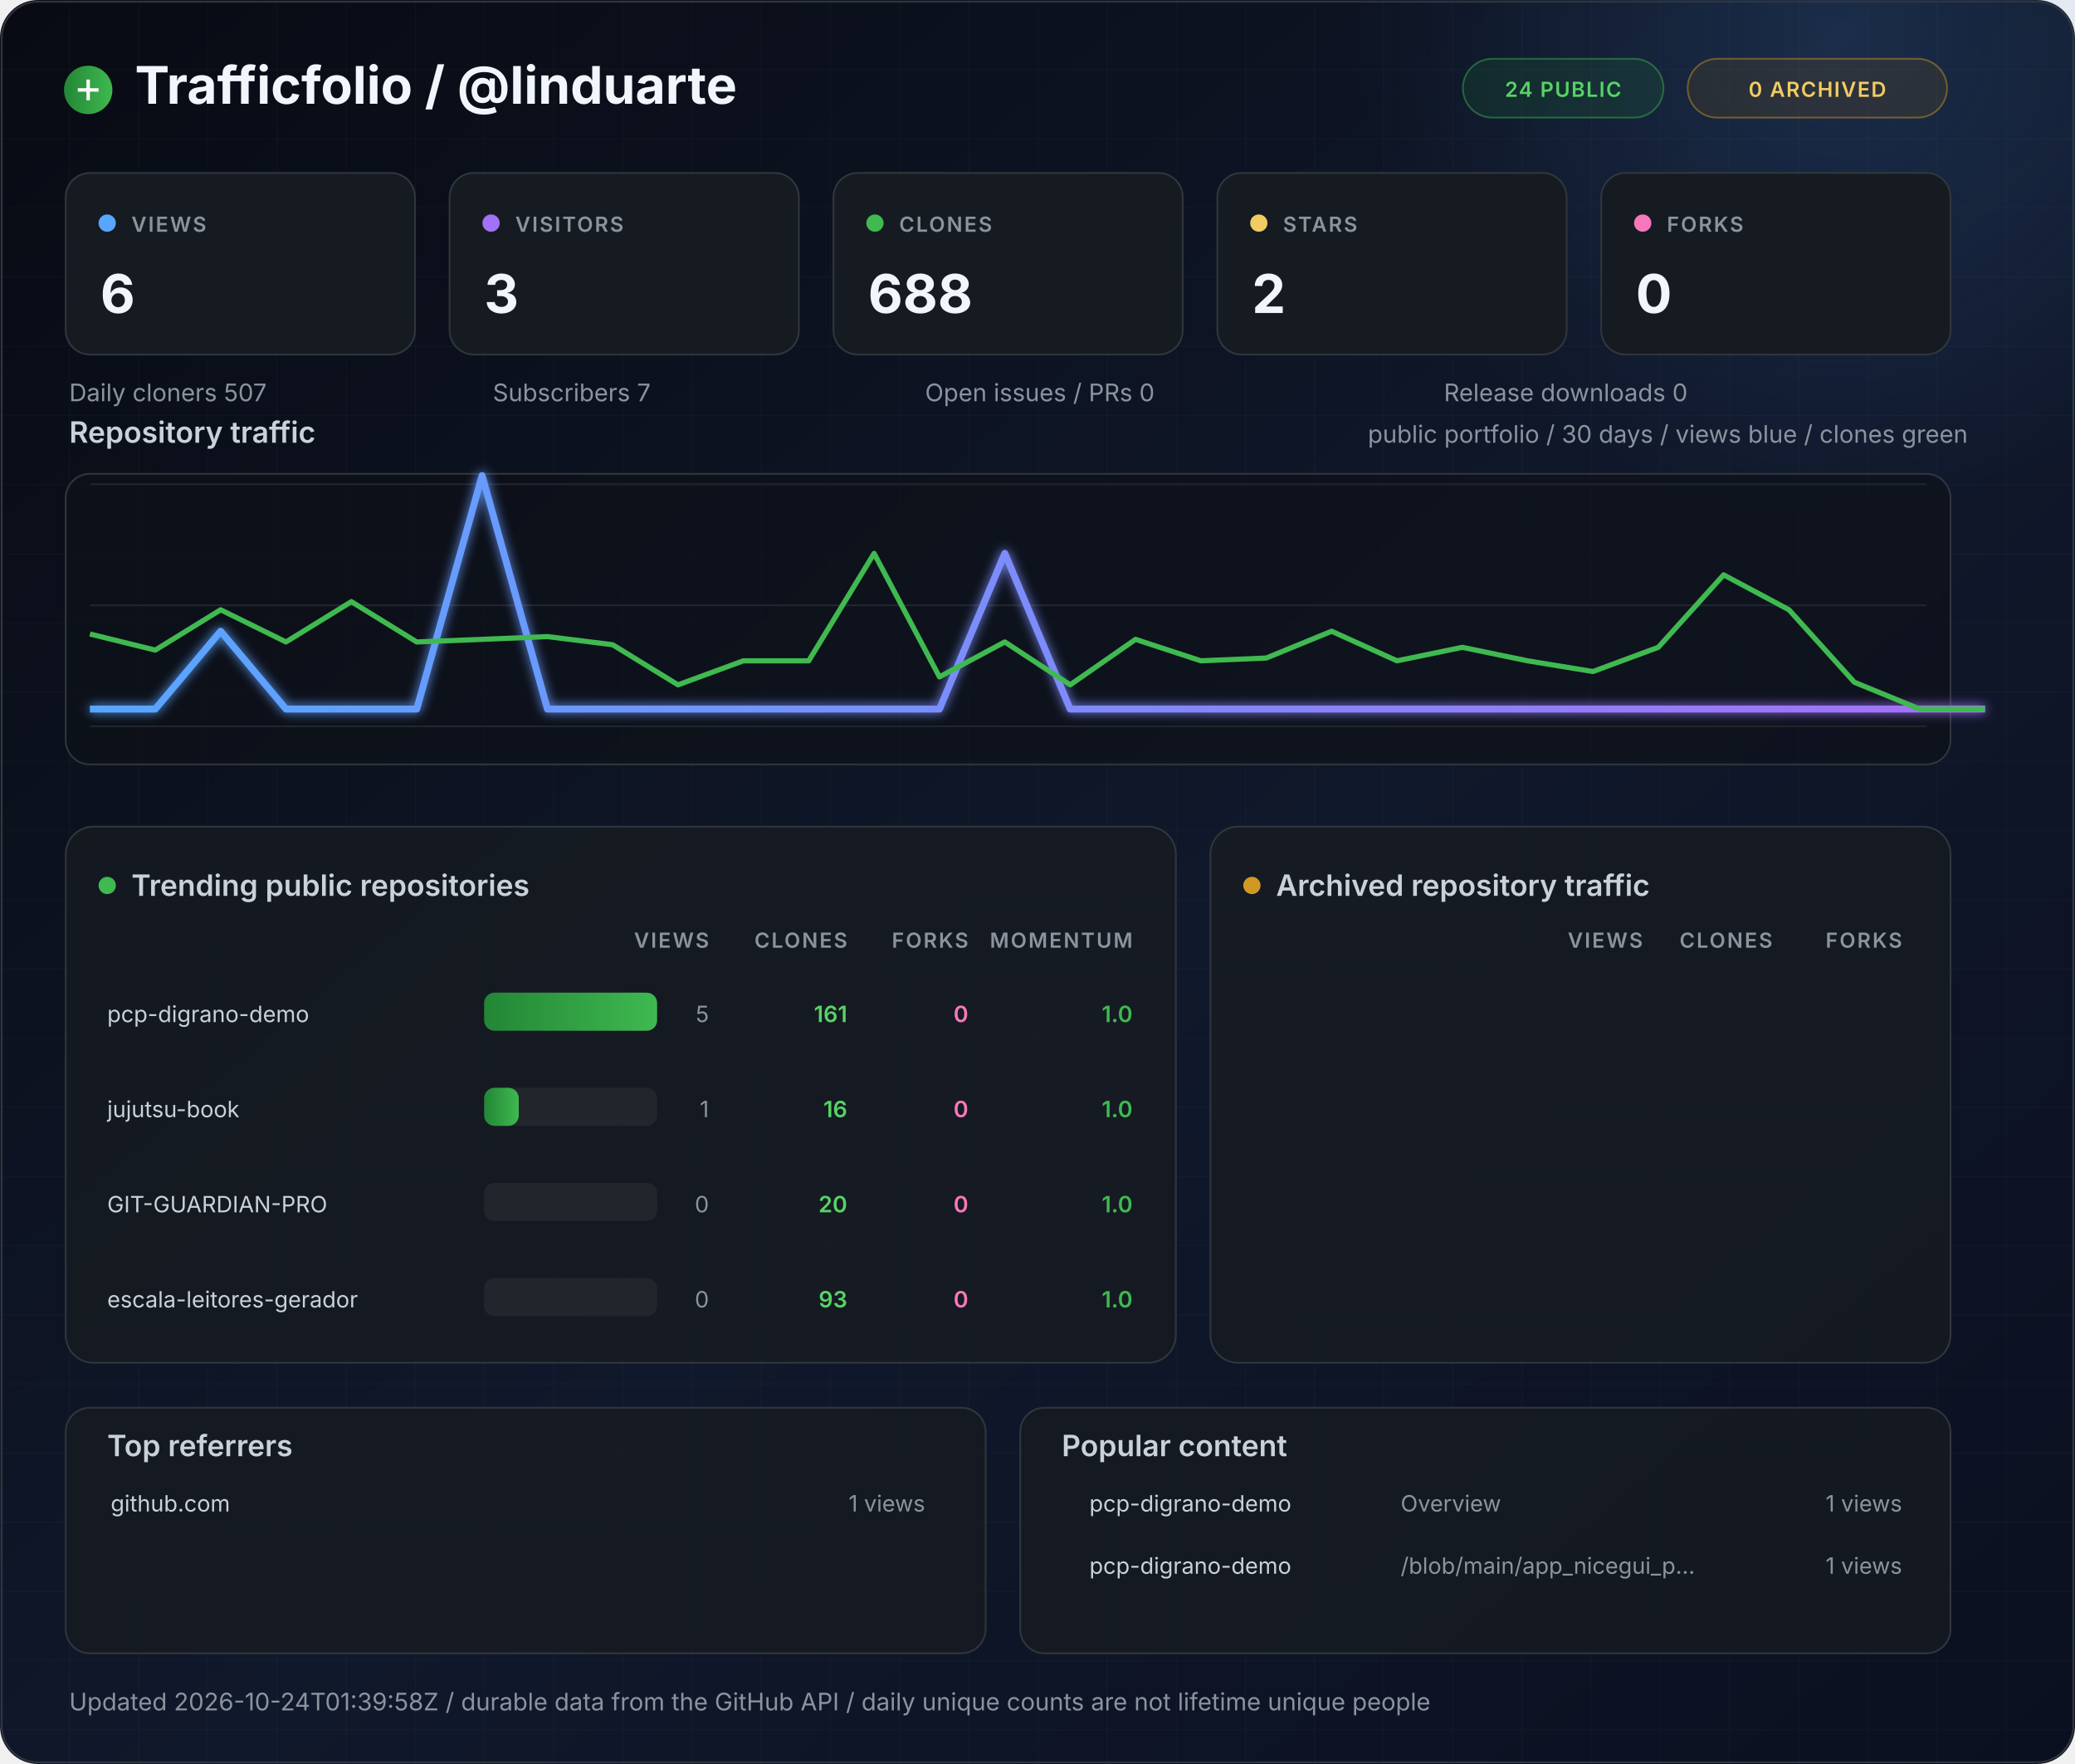
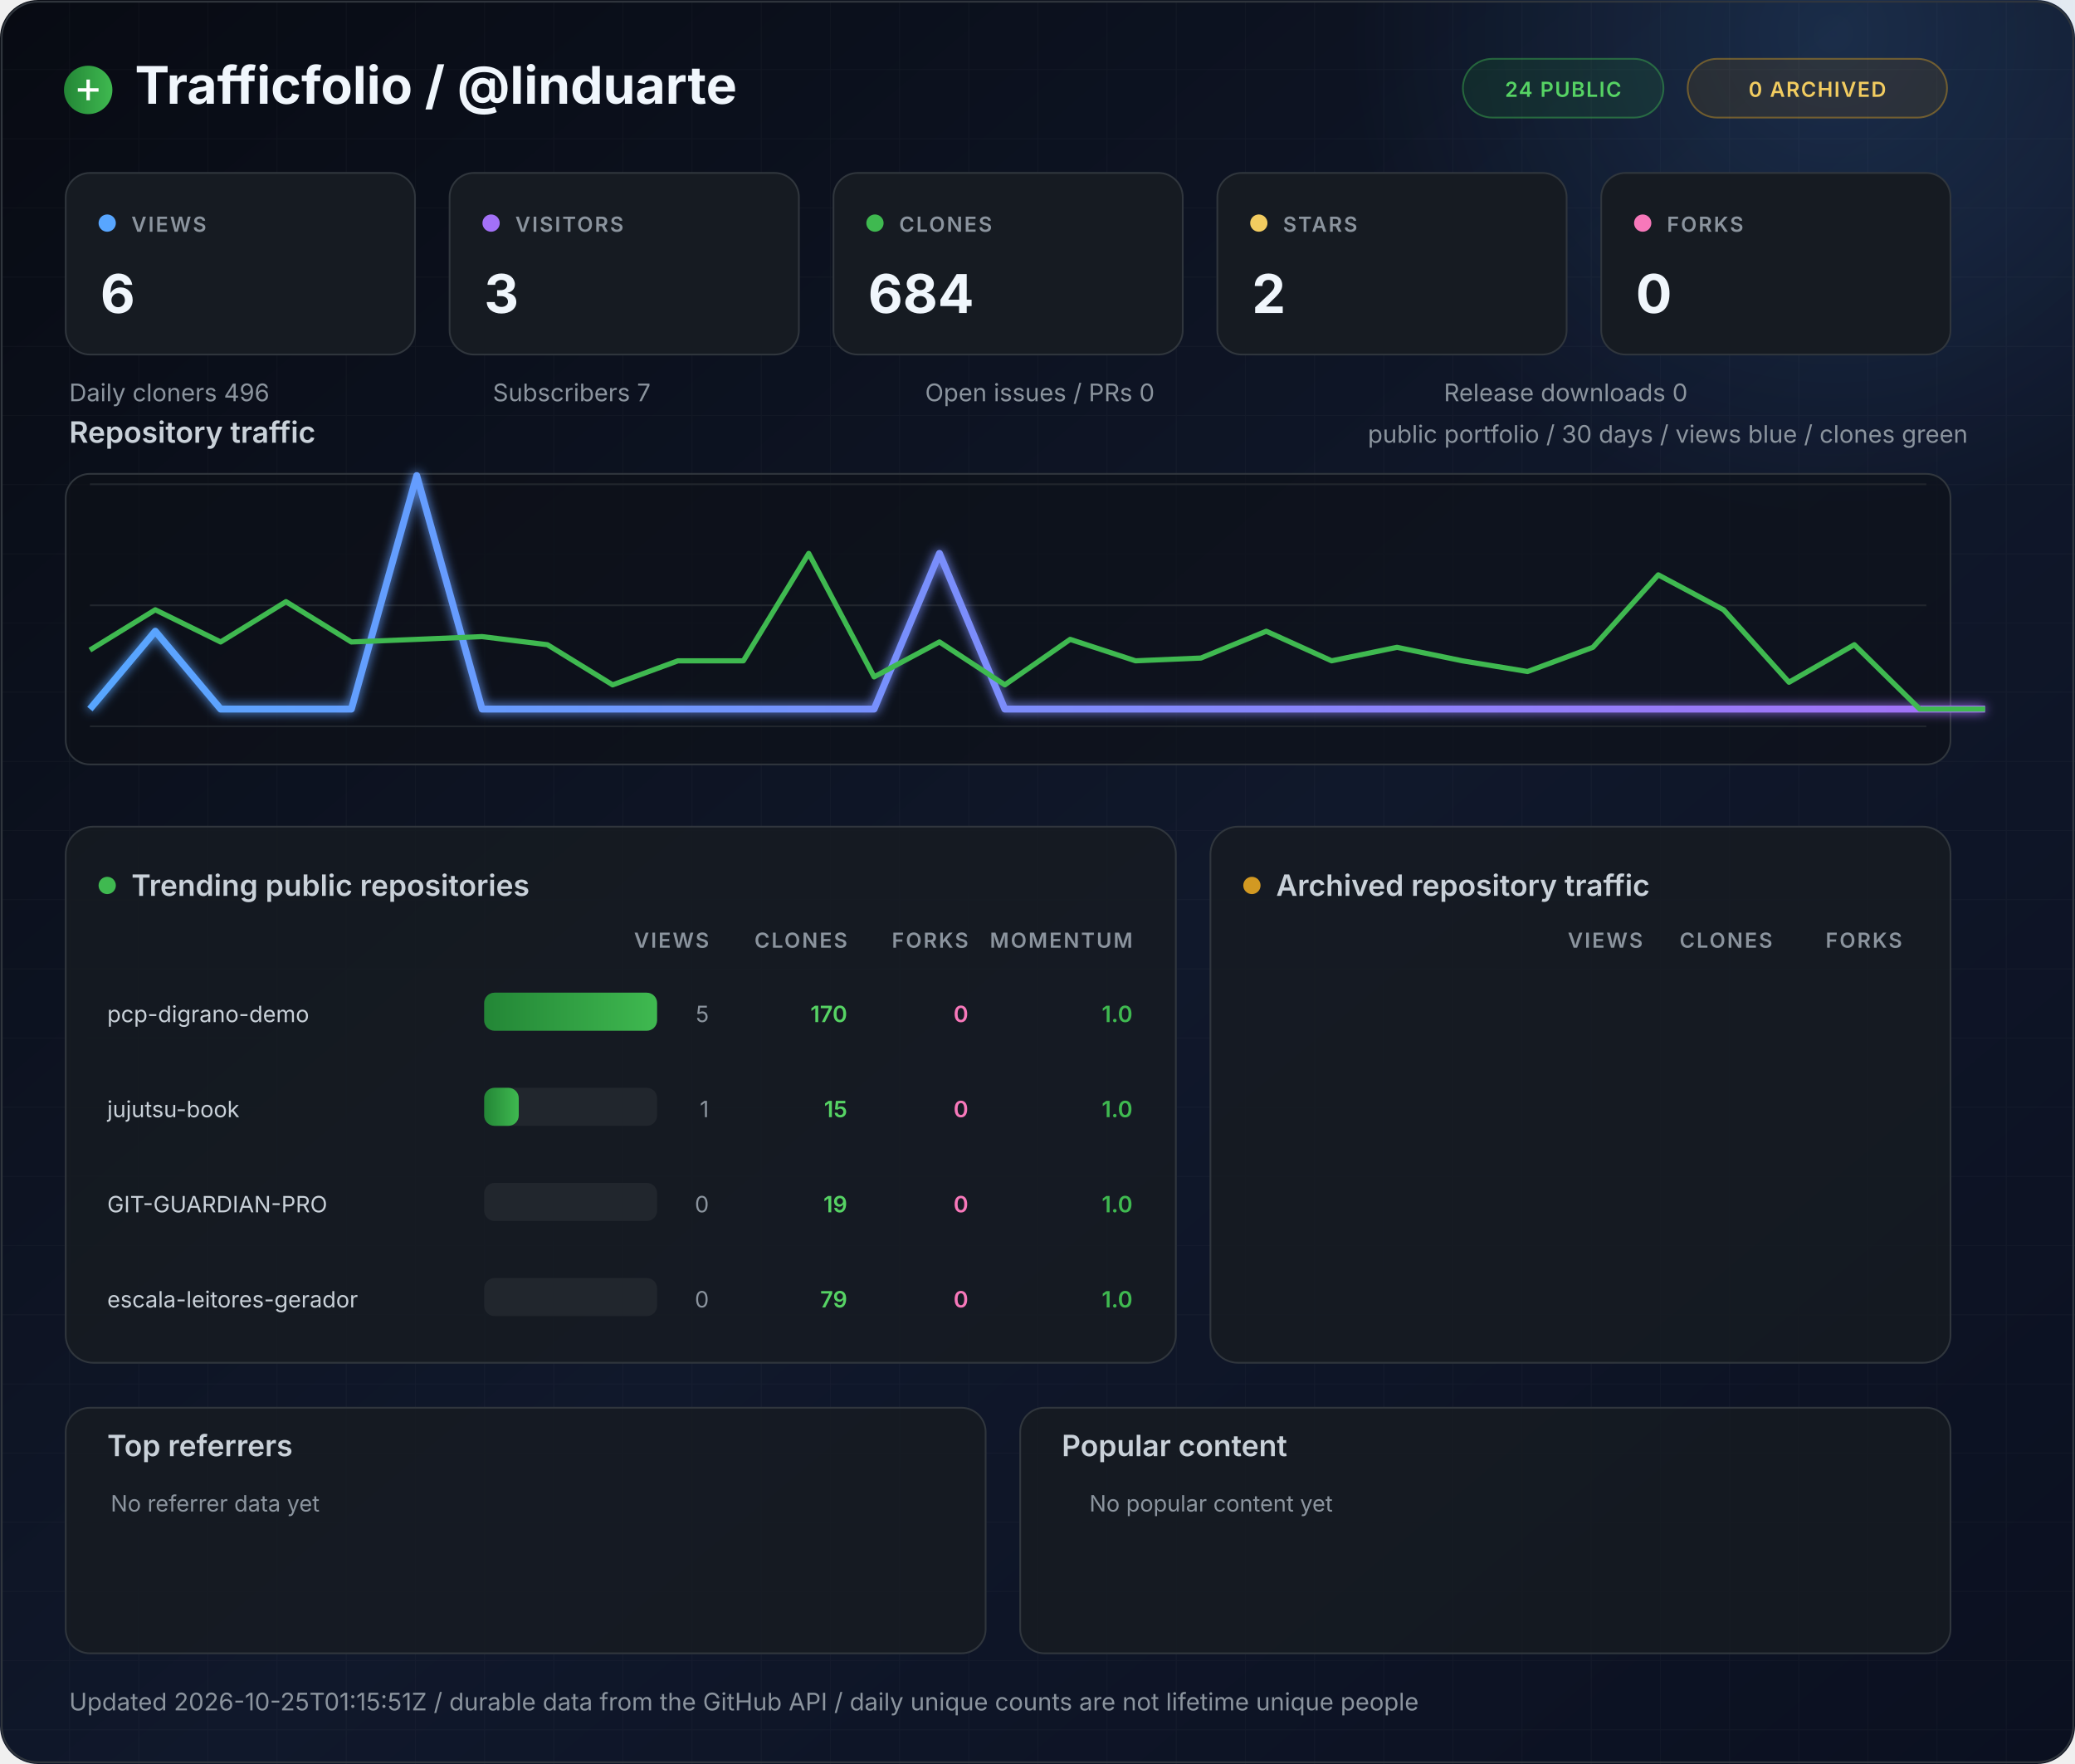
<svg xmlns="http://www.w3.org/2000/svg" width="1200" height="1020" viewBox="0 0 1200 1020" role="img" aria-label="Trafficfolio GitHub analytics dashboard for linduarte">
  <defs>
    <linearGradient id="bg" x1="0" y1="0" x2="1" y2="1">
      <stop stop-color="#080b13" />
      <stop offset=".55" stop-color="#10182b" />
      <stop offset="1" stop-color="#0b1020" />
    </linearGradient>
    <linearGradient id="line" x1="0" y1="0" x2="1" y2="0">
      <stop stop-color="#58a6ff" />
      <stop offset="1" stop-color="#a371f7" />
    </linearGradient>
    <linearGradient id="bar" x1="0" y1="0" x2="1" y2="0">
      <stop stop-color="#238636" />
      <stop offset="1" stop-color="#3fb950" />
    </linearGradient>
    <linearGradient id="archiveBar" x1="0" y1="0" x2="1" y2="0">
      <stop stop-color="#9e6a03" />
      <stop offset="1" stop-color="#f2cc60" />
    </linearGradient>
    <radialGradient id="ambient">
      <stop stop-color="#58a6ff" stop-opacity=".16" />
      <stop offset="1" stop-color="#58a6ff" stop-opacity="0" />
    </radialGradient>
    <pattern id="grid" width="40" height="40" patternUnits="userSpaceOnUse">
      <path d="M40 0H0V40" fill="none" stroke="#ffffff" stroke-opacity=".025" />
    </pattern>
    <filter id="glow">
      <feGaussianBlur stdDeviation="3" result="b" />
      <feMerge>
        <feMergeNode in="b" />
        <feMergeNode in="SourceGraphic" />
      </feMerge>
    </filter>
    <style>
    .title{font:750 30px -apple-system,BlinkMacSystemFont,"Segoe UI",sans-serif;fill:#f0f6fc}
    .subtitle{font:14px -apple-system,BlinkMacSystemFont,"Segoe UI",sans-serif;fill:#8b949e}
    .label{font:600 12px -apple-system,BlinkMacSystemFont,"Segoe UI",sans-serif;fill:#8b949e;letter-spacing:1px}
    .metric{font:700 31px -apple-system,BlinkMacSystemFont,"Segoe UI",sans-serif;fill:#f0f6fc}
    .section{font:600 17px -apple-system,BlinkMacSystemFont,"Segoe UI",sans-serif;fill:#c9d1d9}
    .repo,.value,.trend,.archive,.clone,.fork{font:13px -apple-system,BlinkMacSystemFont,"Segoe UI",sans-serif;fill:#c9d1d9}
    .value{fill:#8b949e} .trend{fill:#3fb950;font-weight:600} .archive{fill:#d29922}
    .clone{fill:#56d364;font-weight:600} .fork{fill:#f778ba;font-weight:600}
    .pill{font:600 12px -apple-system,BlinkMacSystemFont,"Segoe UI",sans-serif;letter-spacing:.7px}
  </style>
  </defs>
  <rect width="1200" height="1020" rx="22" fill="url(#bg)" />
  <rect width="1200" height="1020" rx="22" fill="url(#grid)" />
  <circle cx="1060" cy="20" r="280" fill="url(#ambient)" />
  <rect x="1" y="1" width="1198" height="1018" rx="21" fill="none" stroke="#30363d" />
  <circle cx="51" cy="52" r="14" fill="url(#bar)" />
  <path d="M45 52h12M51 46v12" stroke="#fff" stroke-width="2" />
  <text x="78" y="60" class="title">Trafficfolio / @linduarte</text>
  <rect x="846" y="34" width="116" height="34" rx="17" fill="#238636" fill-opacity=".16" stroke="#3fb950" stroke-opacity=".45" />
  <text x="904" y="56" text-anchor="middle" class="pill" fill="#56d364">24 PUBLIC</text>
  <rect x="976" y="34" width="150" height="34" rx="17" fill="#9e6a03" fill-opacity=".14" stroke="#d29922" stroke-opacity=".45" />
  <text x="1051" y="56" text-anchor="middle" class="pill" fill="#f2cc60">0 ARCHIVED</text>
  <rect x="38" y="100" width="202" height="105" rx="14" fill="#161b22" stroke="#30363d" />
  <circle cx="62" cy="129" r="5" fill="#58a6ff" />
  <text x="76" y="134" class="label">VIEWS</text>
  <text x="58" y="181" class="metric">6</text>
  <rect x="260" y="100" width="202" height="105" rx="14" fill="#161b22" stroke="#30363d" />
  <circle cx="284" cy="129" r="5" fill="#a371f7" />
  <text x="298" y="134" class="label">VISITORS</text>
  <text x="280" y="181" class="metric">3</text>
  <rect x="482" y="100" width="202" height="105" rx="14" fill="#161b22" stroke="#30363d" />
  <circle cx="506" cy="129" r="5" fill="#3fb950" />
  <text x="520" y="134" class="label">CLONES</text>
-   <text x="502" y="181" class="metric">688</text>
+   <text x="502" y="181" class="metric">684</text>
  <rect x="704" y="100" width="202" height="105" rx="14" fill="#161b22" stroke="#30363d" />
  <circle cx="728" cy="129" r="5" fill="#f2cc60" />
  <text x="742" y="134" class="label">STARS</text>
  <text x="724" y="181" class="metric">2</text>
  <rect x="926" y="100" width="202" height="105" rx="14" fill="#161b22" stroke="#30363d" />
  <circle cx="950" cy="129" r="5" fill="#f778ba" />
  <text x="964" y="134" class="label">FORKS</text>
  <text x="946" y="181" class="metric">0</text>
-   <text x="40" y="232" class="subtitle">Daily cloners 507</text>
+   <text x="40" y="232" class="subtitle">Daily cloners 496</text>
  <text x="285" y="232" class="subtitle">Subscribers 7</text>
  <text x="535" y="232" class="subtitle">Open issues / PRs 0</text>
  <text x="835" y="232" class="subtitle">Release downloads 0</text>
  <text x="40" y="256" class="section">Repository traffic</text>
  <text x="1138" y="256" text-anchor="end" class="subtitle">public portfolio / 30 days / views blue / clones green</text>
  <rect x="38" y="274" width="1090" height="168" rx="14" fill="#0d1117" fill-opacity=".62" stroke="#30363d" />
  <line x1="52" y1="420" x2="1114" y2="420" stroke="#21262d" />
  <line x1="52" y1="350" x2="1114" y2="350" stroke="#21262d" />
  <line x1="52" y1="280" x2="1114" y2="280" stroke="#21262d" />
-   <polyline points="52.0,410.0 89.8,410.0 127.6,365.0 165.4,410.0 203.2,410.0 241.0,410.0 278.8,275.0 316.6,410.0 354.3,410.0 392.1,410.0 429.9,410.0 467.7,410.0 505.5,410.0 543.3,410.0 581.1,320.0 618.9,410.0 656.7,410.0 694.5,410.0 732.3,410.0 770.1,410.0 807.9,410.0 845.7,410.0 883.4,410.0 921.2,410.0 959.0,410.0 996.8,410.0 1034.6,410.0 1072.4,410.0 1110.2,410.0 1148.0,410.0" fill="none" stroke="url(#line)" stroke-width="4" stroke-linejoin="round" filter="url(#glow)" />
-   <polyline points="52.0,366.6 89.8,375.9 127.6,352.6 165.4,371.2 203.2,347.9 241.0,371.2 278.8,369.7 316.6,368.1 354.3,372.8 392.1,396.0 429.9,382.1 467.7,382.1 505.5,320.0 543.3,391.4 581.1,371.2 618.9,396.0 656.7,369.7 694.5,382.1 732.3,380.5 770.1,365.0 807.9,382.1 845.7,374.3 883.4,382.1 921.2,388.3 959.0,374.3 996.8,332.4 1034.6,352.6 1072.4,394.5 1110.2,410.0 1148.0,410.0" fill="none" stroke="#3fb950" stroke-width="3" stroke-linejoin="round" />
+   <polyline points="52.0,410.0 89.8,365.0 127.6,410.0 165.4,410.0 203.2,410.0 241.0,275.0 278.8,410.0 316.6,410.0 354.3,410.0 392.1,410.0 429.9,410.0 467.7,410.0 505.5,410.0 543.3,320.0 581.1,410.0 618.9,410.0 656.7,410.0 694.5,410.0 732.3,410.0 770.1,410.0 807.9,410.0 845.7,410.0 883.4,410.0 921.2,410.0 959.0,410.0 996.8,410.0 1034.6,410.0 1072.4,410.0 1110.2,410.0 1148.0,410.0" fill="none" stroke="url(#line)" stroke-width="4" stroke-linejoin="round" filter="url(#glow)" />
+   <polyline points="52.0,375.9 89.8,352.6 127.6,371.2 165.4,347.9 203.2,371.2 241.0,369.7 278.8,368.1 316.6,372.8 354.3,396.0 392.1,382.1 429.9,382.1 467.7,320.0 505.5,391.4 543.3,371.2 581.1,396.0 618.9,369.7 656.7,382.1 694.5,380.5 732.3,365.0 770.1,382.1 807.9,374.3 845.7,382.1 883.4,388.3 921.2,374.3 959.0,332.4 996.8,352.6 1034.6,394.5 1072.4,372.8 1110.2,410.0 1148.0,410.0" fill="none" stroke="#3fb950" stroke-width="3" stroke-linejoin="round" />
  <rect x="38" y="478" width="642" height="310" rx="16" fill="#161b22" fill-opacity=".82" stroke="#30363d" />
  <circle cx="62" cy="512" r="5" fill="#3fb950" />
  <text x="76" y="518" class="section">Trending public repositories</text>
  <text x="410" y="548" text-anchor="end" class="label">VIEWS</text>
  <text x="490" y="548" text-anchor="end" class="label">CLONES</text>
  <text x="560" y="548" text-anchor="end" class="label">FORKS</text>
  <text x="655" y="548" text-anchor="end" class="label">MOMENTUM</text>
  <text x="62" y="591" class="repo">pcp-digrano-demo</text>
  <rect x="280" y="574" width="100" height="22" rx="6" fill="#21262d" />
  <rect x="280" y="574" width="100" height="22" rx="6" fill="url(#bar)" />
  <text x="410" y="591" text-anchor="end" class="value">5</text>
-   <text x="490" y="591" text-anchor="end" class="clone">161</text>
+   <text x="490" y="591" text-anchor="end" class="clone">170</text>
  <text x="560" y="591" text-anchor="end" class="fork">0</text>
  <text x="655" y="591" text-anchor="end" class="trend">1.0</text>
  <text x="62" y="646" class="repo">jujutsu-book</text>
  <rect x="280" y="629" width="100" height="22" rx="6" fill="#21262d" />
  <rect x="280" y="629" width="20" height="22" rx="6" fill="url(#bar)" />
  <text x="410" y="646" text-anchor="end" class="value">1</text>
-   <text x="490" y="646" text-anchor="end" class="clone">16</text>
+   <text x="490" y="646" text-anchor="end" class="clone">15</text>
  <text x="560" y="646" text-anchor="end" class="fork">0</text>
  <text x="655" y="646" text-anchor="end" class="trend">1.0</text>
  <text x="62" y="701" class="repo">GIT-GUARDIAN-PRO</text>
  <rect x="280" y="684" width="100" height="22" rx="6" fill="#21262d" />
  <rect x="280" y="684" width="0" height="22" rx="6" fill="url(#bar)" />
  <text x="410" y="701" text-anchor="end" class="value">0</text>
-   <text x="490" y="701" text-anchor="end" class="clone">20</text>
+   <text x="490" y="701" text-anchor="end" class="clone">19</text>
  <text x="560" y="701" text-anchor="end" class="fork">0</text>
  <text x="655" y="701" text-anchor="end" class="trend">1.0</text>
  <text x="62" y="756" class="repo">escala-leitores-gerador</text>
  <rect x="280" y="739" width="100" height="22" rx="6" fill="#21262d" />
  <rect x="280" y="739" width="0" height="22" rx="6" fill="url(#bar)" />
  <text x="410" y="756" text-anchor="end" class="value">0</text>
-   <text x="490" y="756" text-anchor="end" class="clone">93</text>
+   <text x="490" y="756" text-anchor="end" class="clone">79</text>
  <text x="560" y="756" text-anchor="end" class="fork">0</text>
  <text x="655" y="756" text-anchor="end" class="trend">1.0</text>
  <rect x="700" y="478" width="428" height="310" rx="16" fill="#161b22" fill-opacity=".82" stroke="#30363d" />
  <circle cx="724" cy="512" r="5" fill="#d29922" />
  <text x="738" y="518" class="section">Archived repository traffic</text>
  <text x="950" y="548" text-anchor="end" class="label">VIEWS</text>
  <text x="1025" y="548" text-anchor="end" class="label">CLONES</text>
  <text x="1100" y="548" text-anchor="end" class="label">FORKS</text>
  <rect x="38" y="814" width="532" height="142" rx="14" fill="#161b22" fill-opacity=".82" stroke="#30363d" />
  <text x="62" y="842" class="section">Top referrers</text>
-   <text x="64" y="874" class="repo">github.com</text>
-   <text x="535" y="874" text-anchor="end" class="value">1 views</text>
+   <text x="64" y="874" class="value">No referrer data yet</text>
  <rect x="590" y="814" width="538" height="142" rx="14" fill="#161b22" fill-opacity=".82" stroke="#30363d" />
  <text x="614" y="842" class="section">Popular content</text>
-   <text x="630" y="874" class="repo">pcp-digrano-demo</text>
-   <text x="810" y="874" class="value">Overview</text>
-   <text x="1100" y="874" text-anchor="end" class="value">1 views</text>
-   <text x="630" y="910" class="repo">pcp-digrano-demo</text>
-   <text x="810" y="910" class="value">/blob/main/app_nicegui_p...</text>
-   <text x="1100" y="910" text-anchor="end" class="value">1 views</text>
-   <text x="40" y="989" class="subtitle">Updated 2026-10-24T01:39:58Z / durable data from the GitHub API / daily unique counts are not lifetime unique people</text>
+   <text x="630" y="874" class="value">No popular content yet</text>
+   <text x="40" y="989" class="subtitle">Updated 2026-10-25T01:15:51Z / durable data from the GitHub API / daily unique counts are not lifetime unique people</text>
</svg>
